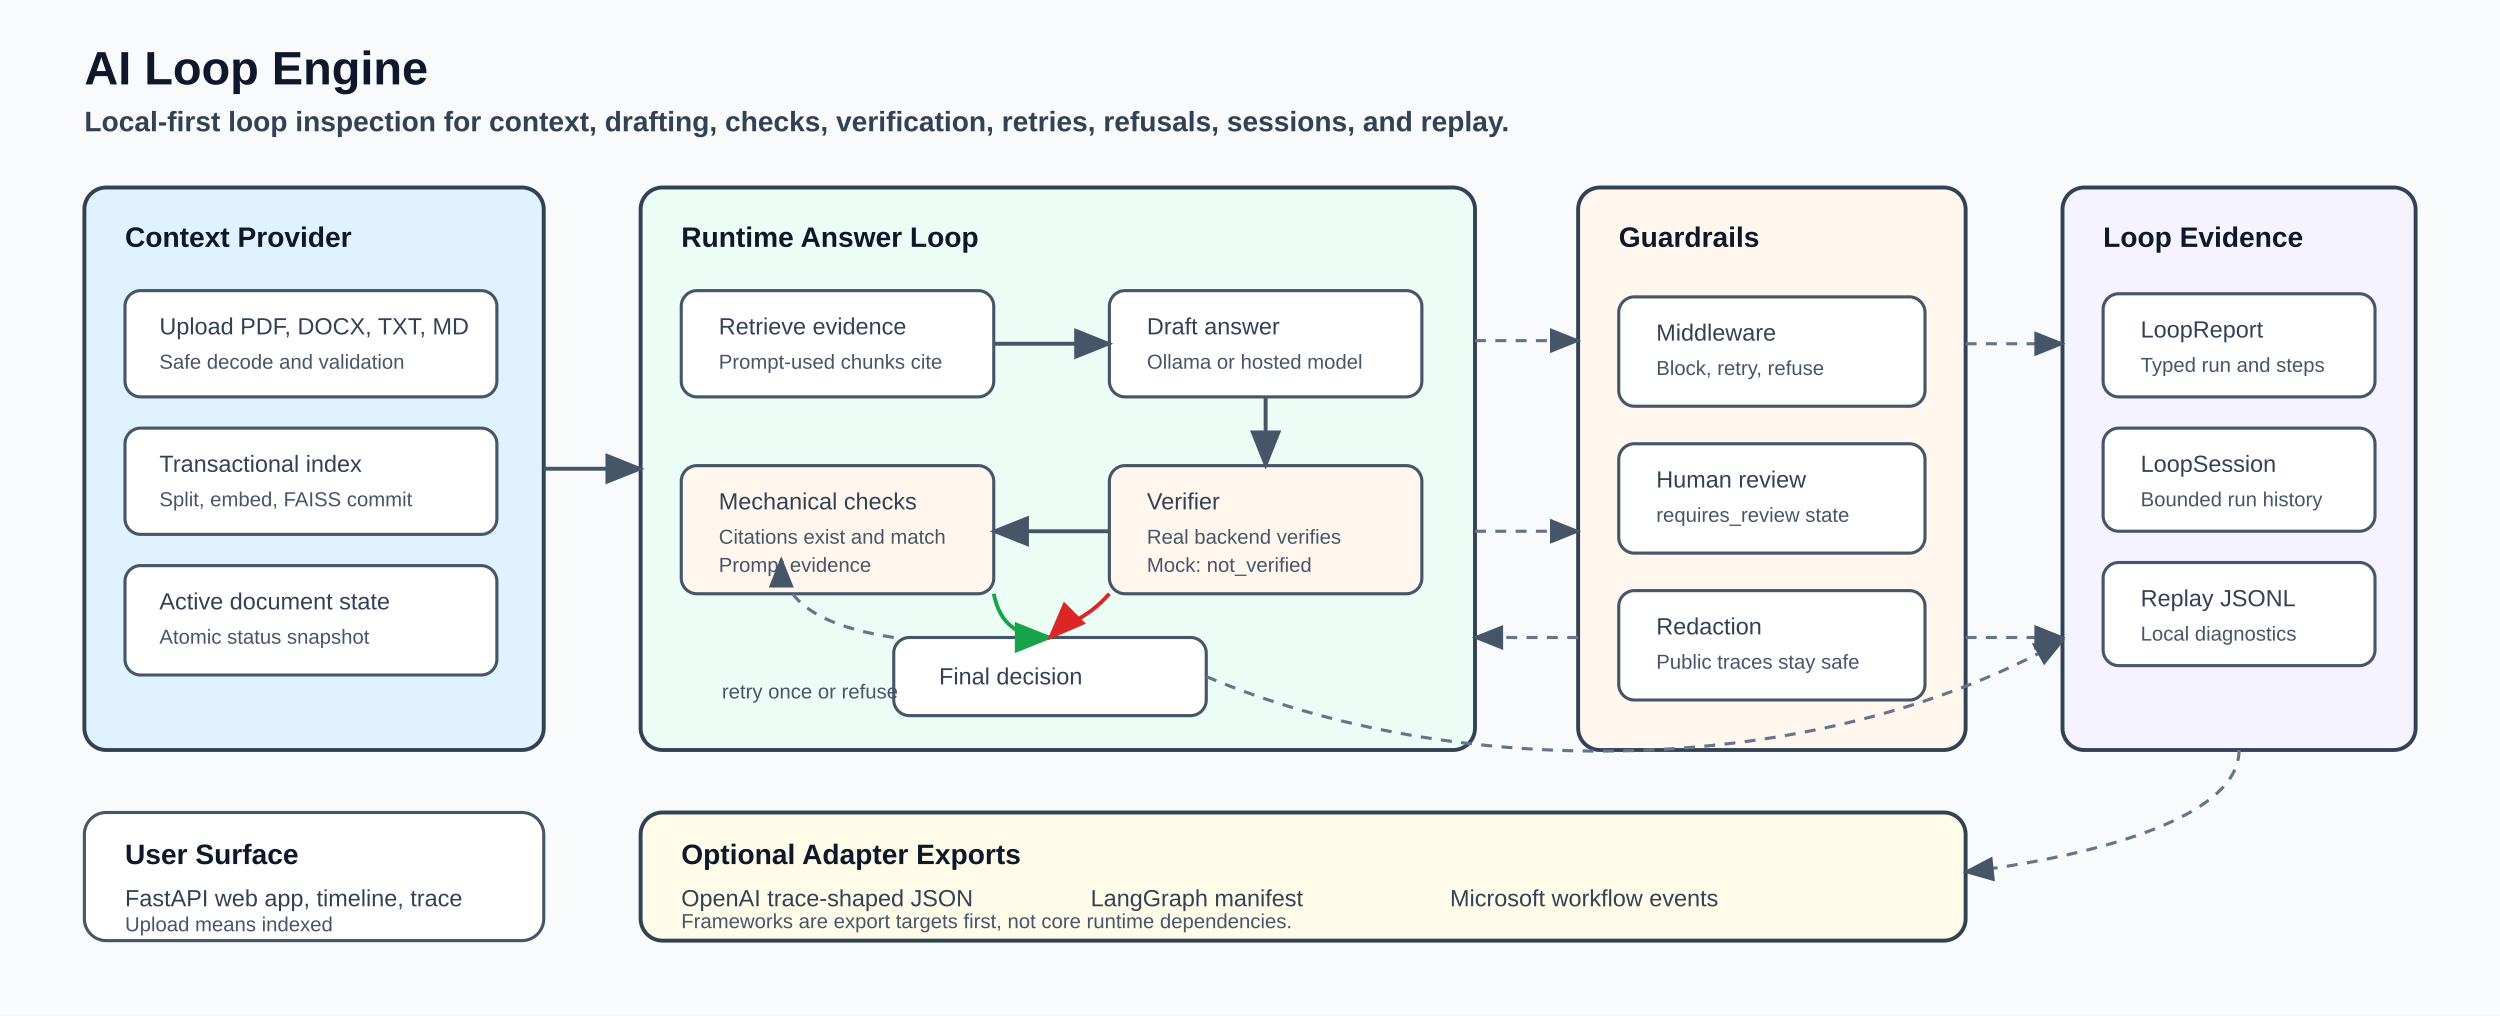
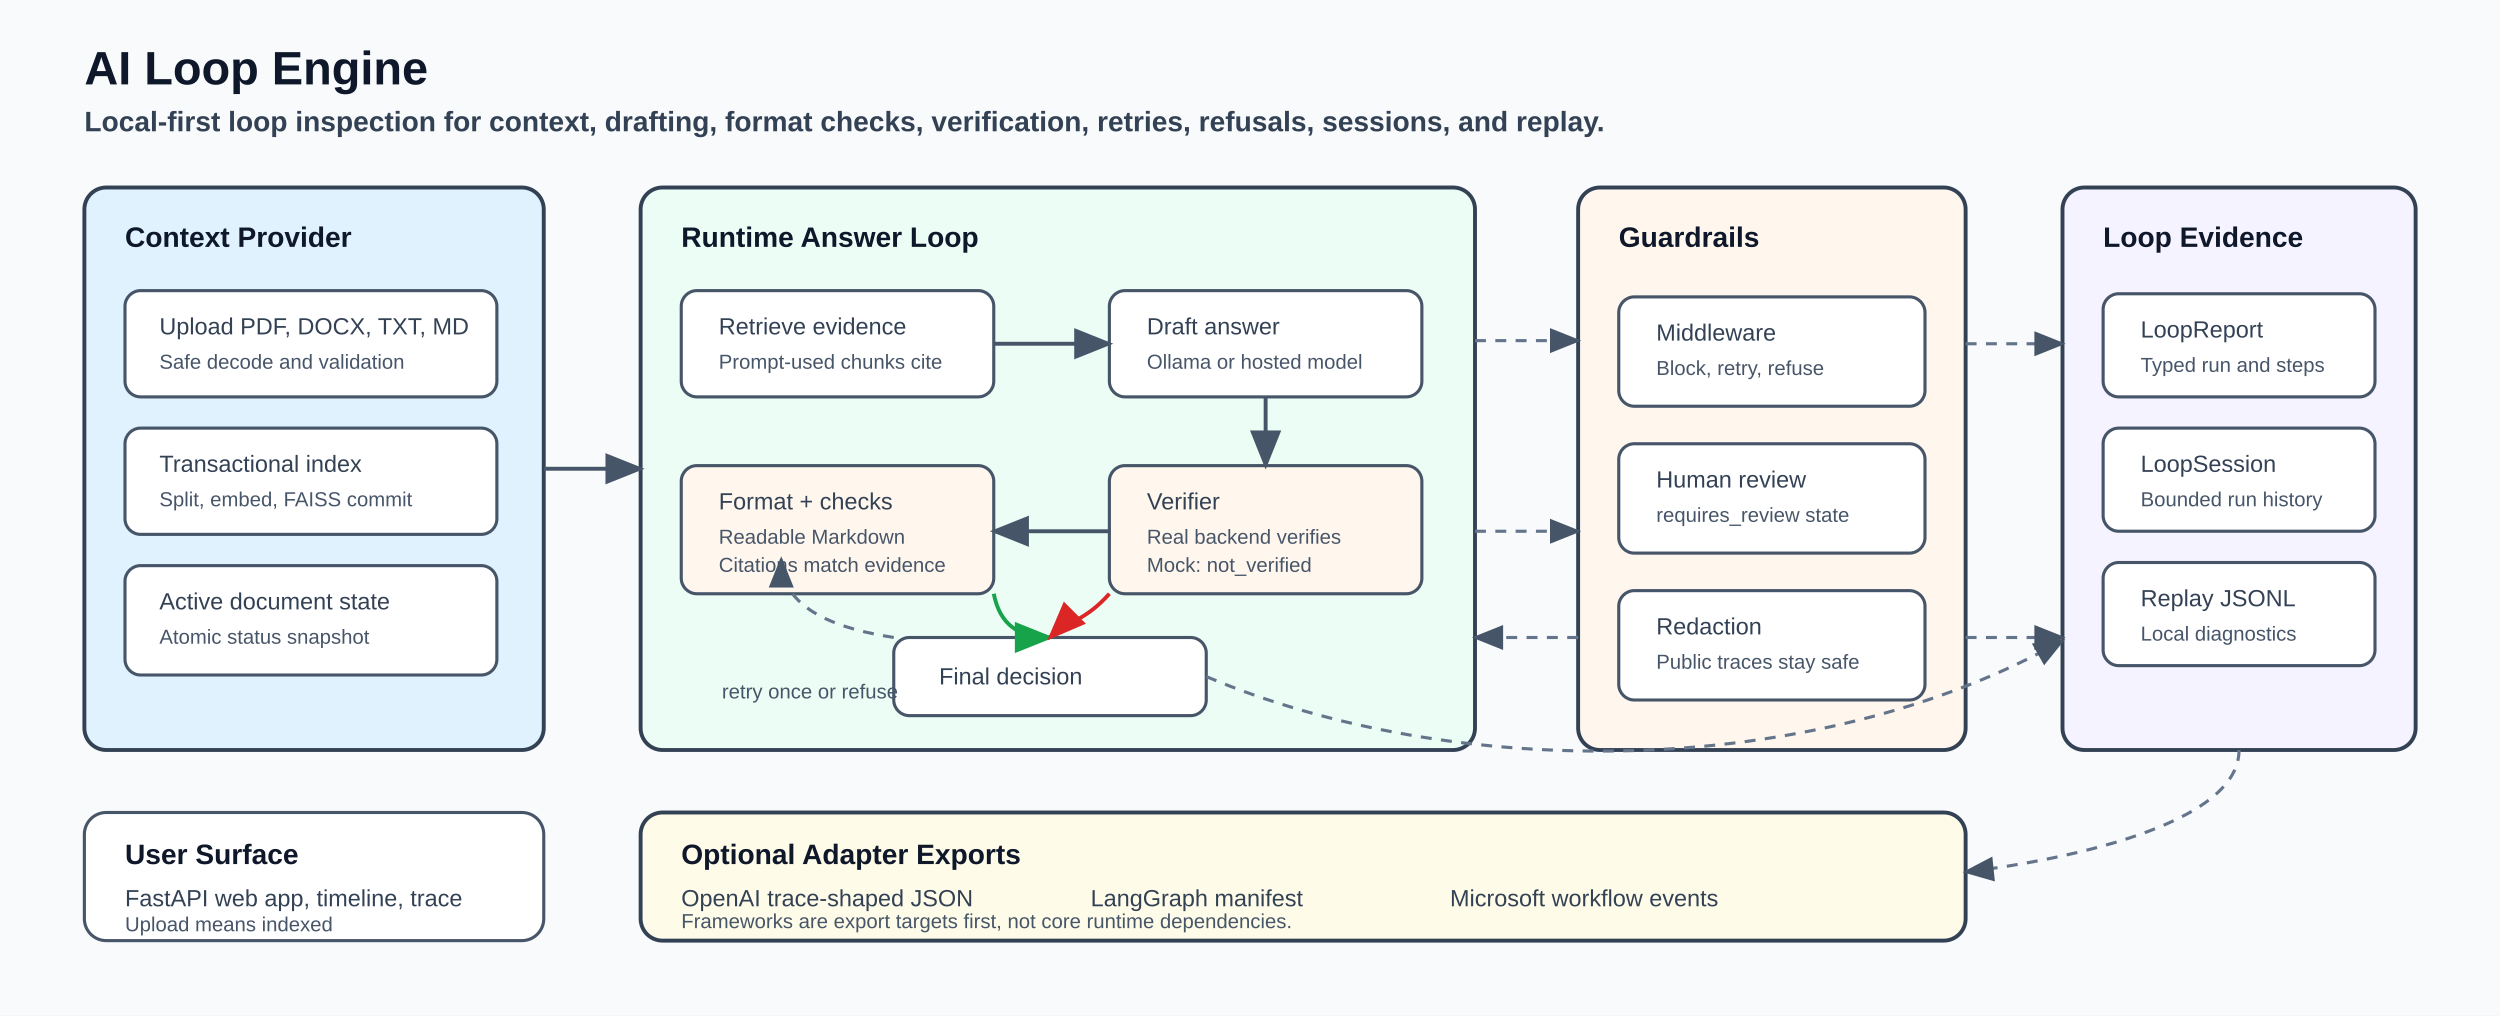
<svg xmlns="http://www.w3.org/2000/svg" width="1600" height="650" viewBox="0 0 1600 650" role="img" aria-labelledby="title desc">
  <defs>
    <style>
      .bg { fill: #f8fafc; }
      .band { fill: #ffffff; stroke: #334155; stroke-width: 2.5; }
      .box { fill: #ffffff; stroke: #475569; stroke-width: 2; }
      .context { fill: #e0f2fe; }
      .loop { fill: #ecfdf5; }
      .check { fill: #fff7ed; }
      .report { fill: #f5f3ff; }
      .adapter { fill: #fefce8; }
      .title { font-family: Arial, Helvetica, sans-serif; font-size: 30px; font-weight: 700; fill: #0f172a; }
      .subtitle { font-family: Arial, Helvetica, sans-serif; font-size: 18px; font-weight: 600; fill: #334155; }
      .label { font-family: Arial, Helvetica, sans-serif; font-size: 18px; font-weight: 700; fill: #0f172a; }
      .small { font-family: Arial, Helvetica, sans-serif; font-size: 15px; fill: #334155; }
      .tiny { font-family: Arial, Helvetica, sans-serif; font-size: 13px; fill: #475569; }
      .arrow { stroke: #475569; stroke-width: 2.5; fill: none; marker-end: url(#arrowhead); }
      .soft-arrow { stroke: #64748b; stroke-width: 2; fill: none; marker-end: url(#arrowhead); stroke-dasharray: 7 6; }
      .fail { stroke: #dc2626; stroke-width: 2.5; fill: none; marker-end: url(#redarrow); }
      .ok { stroke: #16a34a; stroke-width: 2.5; fill: none; marker-end: url(#greenarrow); }
    </style>
    <marker id="arrowhead" markerWidth="10" markerHeight="8" refX="9" refY="4" orient="auto">
      <path d="M 0 0 L 10 4 L 0 8 z" fill="#475569" />
    </marker>
    <marker id="greenarrow" markerWidth="10" markerHeight="8" refX="9" refY="4" orient="auto">
      <path d="M 0 0 L 10 4 L 0 8 z" fill="#16a34a" />
    </marker>
    <marker id="redarrow" markerWidth="10" markerHeight="8" refX="9" refY="4" orient="auto">
      <path d="M 0 0 L 10 4 L 0 8 z" fill="#dc2626" />
    </marker>
  </defs>
  <rect class="bg" width="1600" height="650" />
  <text class="title" x="54" y="54">AI Loop Engine</text>
-   <text class="subtitle" x="54" y="84">Local-first loop inspection for context, drafting, checks, verification, retries, refusals, sessions, and replay.</text>
+   <text class="subtitle" x="54" y="84">Local-first loop inspection for context, drafting, format checks, verification, retries, refusals, sessions, and replay.</text>
  <rect class="band context" x="54" y="120" rx="14" ry="14" width="294" height="360" />
  <text class="label" x="80" y="158">Context Provider</text>
  <rect class="box" x="80" y="186" rx="10" ry="10" width="238" height="68" />
  <text class="small" x="102" y="214">Upload PDF, DOCX, TXT, MD</text>
  <text class="tiny" x="102" y="236">Safe decode and validation</text>
  <rect class="box" x="80" y="274" rx="10" ry="10" width="238" height="68" />
  <text class="small" x="102" y="302">Transactional index</text>
  <text class="tiny" x="102" y="324">Split, embed, FAISS commit</text>
  <rect class="box" x="80" y="362" rx="10" ry="10" width="238" height="70" />
  <text class="small" x="102" y="390">Active document state</text>
  <text class="tiny" x="102" y="412">Atomic status snapshot</text>
  <rect class="band loop" x="410" y="120" rx="14" ry="14" width="534" height="360" />
  <text class="label" x="436" y="158">Runtime Answer Loop</text>
  <rect class="box" x="436" y="186" rx="10" ry="10" width="200" height="68" />
  <text class="small" x="460" y="214">Retrieve evidence</text>
  <text class="tiny" x="460" y="236">Prompt-used chunks cite</text>
  <rect class="box" x="710" y="186" rx="10" ry="10" width="200" height="68" />
  <text class="small" x="734" y="214">Draft answer</text>
  <text class="tiny" x="734" y="236">Ollama or hosted model</text>
  <rect class="box check" x="436" y="298" rx="10" ry="10" width="200" height="82" />
-   <text class="small" x="460" y="326">Mechanical checks</text>
-   <text class="tiny" x="460" y="348">Citations exist and match</text>
-   <text class="tiny" x="460" y="366">Prompt evidence</text>
+   <text class="small" x="460" y="326">Format + checks</text>
+   <text class="tiny" x="460" y="348">Readable Markdown</text>
+   <text class="tiny" x="460" y="366">Citations match evidence</text>
  <rect class="box check" x="710" y="298" rx="10" ry="10" width="200" height="82" />
  <text class="small" x="734" y="326">Verifier</text>
  <text class="tiny" x="734" y="348">Real backend verifies</text>
  <text class="tiny" x="734" y="366">Mock: not_verified</text>
  <rect class="box" x="572" y="408" rx="10" ry="10" width="200" height="50" />
  <text class="small" x="601" y="438">Final decision</text>
  <path class="arrow" d="M 348 300 H 410" />
  <path class="arrow" d="M 636 220 H 710" />
  <path class="arrow" d="M 810 254 V 298" />
  <path class="arrow" d="M 710 340 H 636" />
  <path class="ok" d="M 636 380 C 640 400 652 408 672 408" />
  <path class="fail" d="M 710 380 C 694 398 682 398 672 408" />
  <path class="soft-arrow" d="M 572 408 C 520 400 500 382 500 358" />
  <text class="tiny" x="462" y="447">retry once or refuse</text>
  <rect class="band check" x="1010" y="120" rx="14" ry="14" width="248" height="360" />
  <text class="label" x="1036" y="158">Guardrails</text>
  <rect class="box" x="1036" y="190" rx="10" ry="10" width="196" height="70" />
  <text class="small" x="1060" y="218">Middleware</text>
  <text class="tiny" x="1060" y="240">Block, retry, refuse</text>
  <rect class="box" x="1036" y="284" rx="10" ry="10" width="196" height="70" />
  <text class="small" x="1060" y="312">Human review</text>
  <text class="tiny" x="1060" y="334">requires_review state</text>
  <rect class="box" x="1036" y="378" rx="10" ry="10" width="196" height="70" />
  <text class="small" x="1060" y="406">Redaction</text>
  <text class="tiny" x="1060" y="428">Public traces stay safe</text>
  <path class="soft-arrow" d="M 944 218 H 1010" />
  <path class="soft-arrow" d="M 944 340 H 1010" />
  <path class="soft-arrow" d="M 1010 408 H 944" />
  <rect class="band report" x="1320" y="120" rx="14" ry="14" width="226" height="360" />
  <text class="label" x="1346" y="158">Loop Evidence</text>
  <rect class="box" x="1346" y="188" rx="10" ry="10" width="174" height="66" />
  <text class="small" x="1370" y="216">LoopReport</text>
  <text class="tiny" x="1370" y="238">Typed run and steps</text>
  <rect class="box" x="1346" y="274" rx="10" ry="10" width="174" height="66" />
  <text class="small" x="1370" y="302">LoopSession</text>
  <text class="tiny" x="1370" y="324">Bounded run history</text>
  <rect class="box" x="1346" y="360" rx="10" ry="10" width="174" height="66" />
  <text class="small" x="1370" y="388">Replay JSONL</text>
  <text class="tiny" x="1370" y="410">Local diagnostics</text>
  <path class="soft-arrow" d="M 772 433 C 930 500 1160 500 1320 410" />
  <path class="soft-arrow" d="M 1258 220 H 1320" />
  <path class="soft-arrow" d="M 1258 408 H 1320" />
  <rect class="band adapter" x="410" y="520" rx="14" ry="14" width="848" height="82" />
  <text class="label" x="436" y="553">Optional Adapter Exports</text>
  <text class="small" x="436" y="580">OpenAI trace-shaped JSON</text>
  <text class="small" x="698" y="580">LangGraph manifest</text>
  <text class="small" x="928" y="580">Microsoft workflow events</text>
  <text class="tiny" x="436" y="594">Frameworks are export targets first, not core runtime dependencies.</text>
  <path class="soft-arrow" d="M 1433 480 C 1433 540 1258 558 1258 558" />
  <rect class="box" x="54" y="520" rx="14" ry="14" width="294" height="82" />
  <text class="label" x="80" y="553">User Surface</text>
  <text class="small" x="80" y="580">FastAPI web app, timeline, trace</text>
  <text class="tiny" x="80" y="596">Upload means indexed</text>
</svg>
